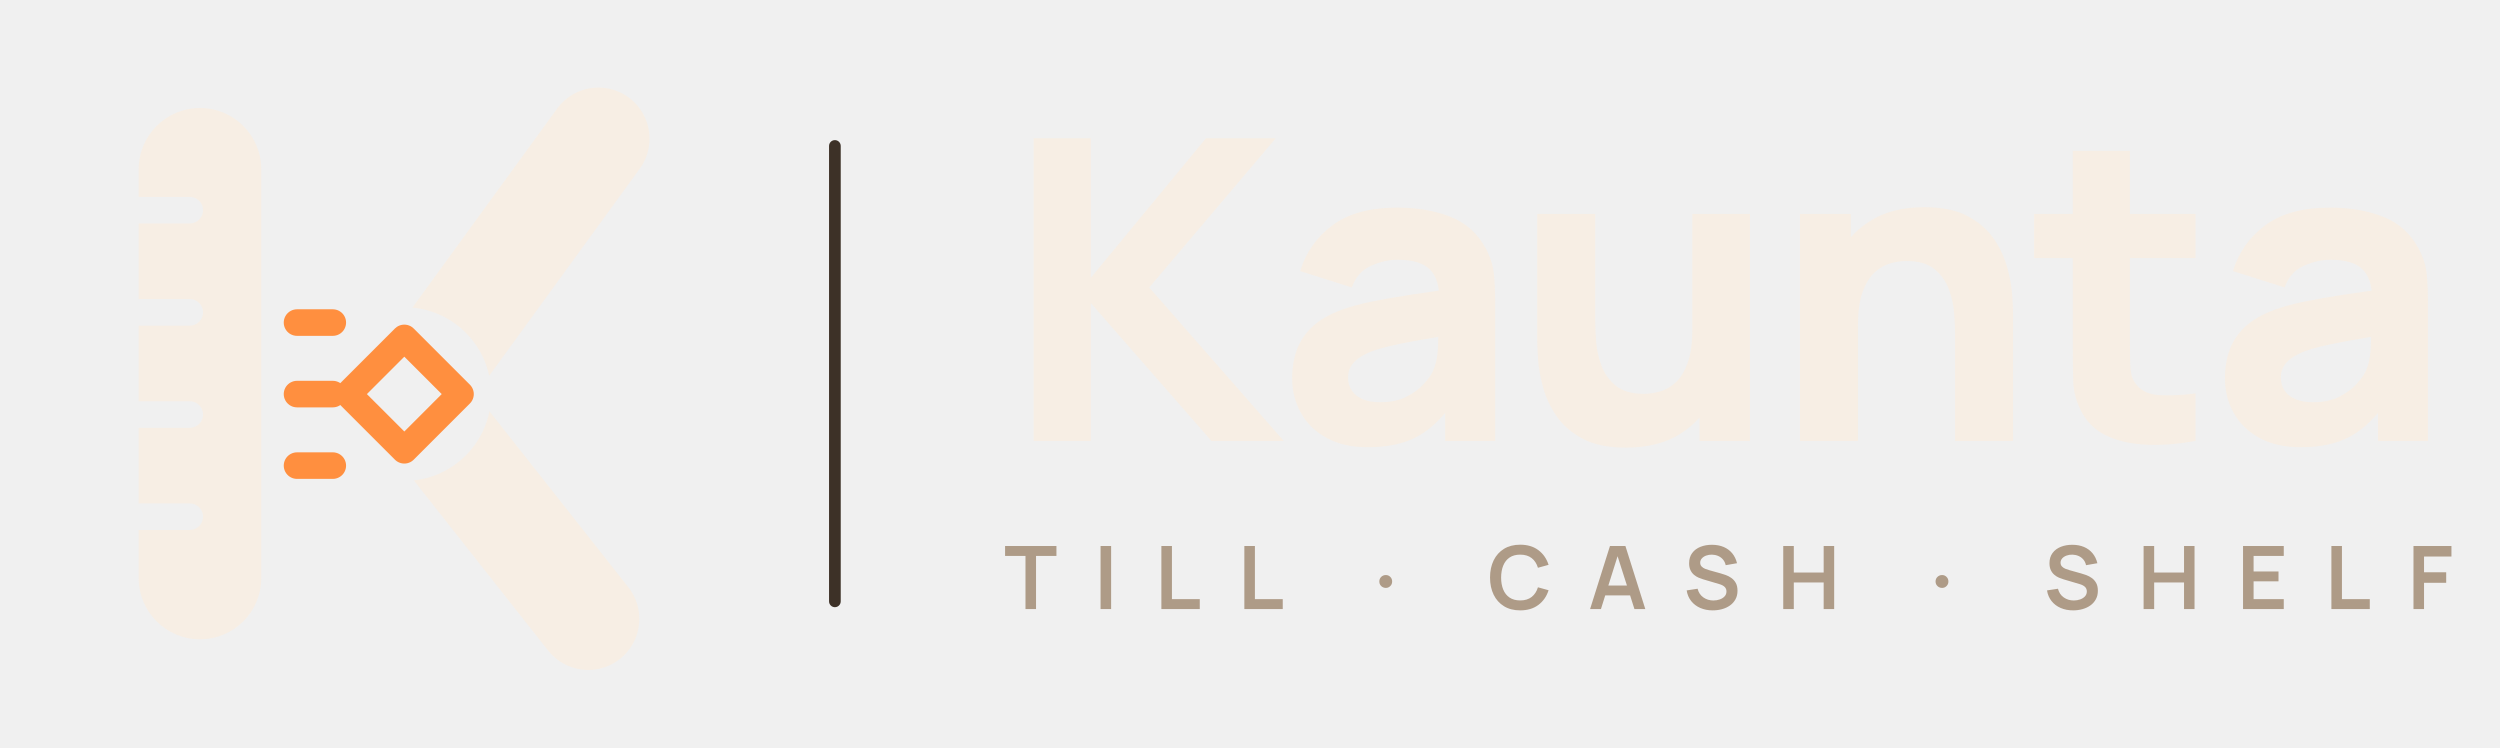
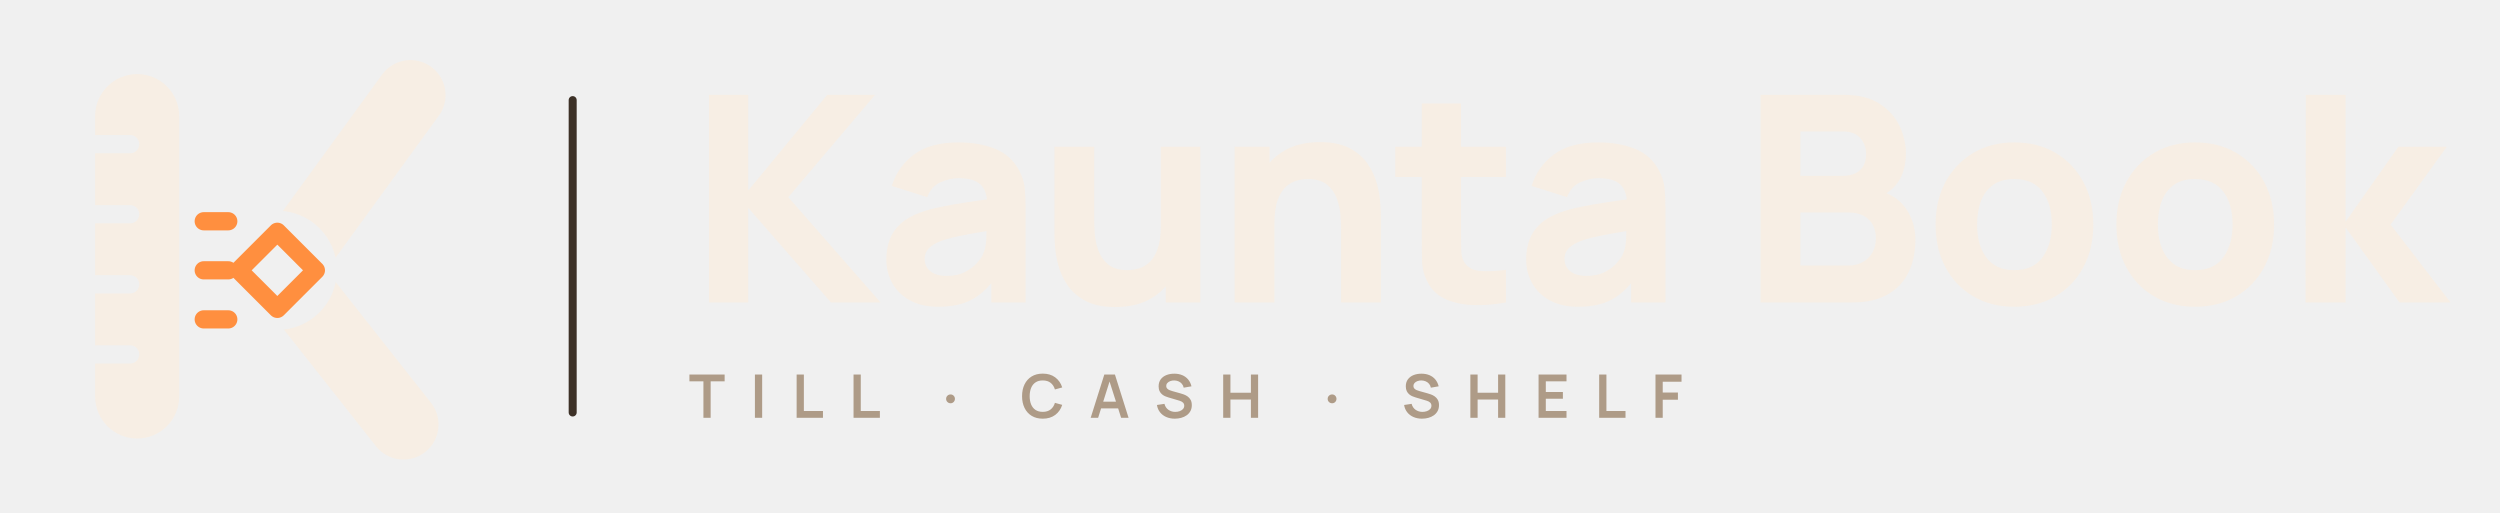
- <svg xmlns="http://www.w3.org/2000/svg" viewBox="0 0 428.2 128" width="428.2" height="128" role="img" aria-label="Kaunta">
+ <svg xmlns="http://www.w3.org/2000/svg" viewBox="0 0 624.26 128" width="624.26" height="128" role="img" aria-label="Kaunta Book">
  <g transform="translate(8,8) scale(1.75)">
    <mask id="hdarks" maskUnits="userSpaceOnUse" x="0" y="0" width="64" height="64">
      <rect width="64" height="64" fill="#fff" />
      <path d="M7 16h7M7 26h7M7 36h7M7 46h7" stroke="#000" stroke-width="2.6" stroke-linecap="round" />
    </mask>
    <mask id="hdarka" maskUnits="userSpaceOnUse" x="0" y="0" width="64" height="64">
      <rect width="64" height="64" fill="#fff" />
      <circle cx="35" cy="34" r="8.5" fill="#000" />
    </mask>
    <rect x="9" y="6" width="12" height="52" rx="6" fill="#F7EEE4" mask="url(#hdarks)" />
    <path d="M24.5 27h3.5M24.5 34h3.5M24.5 41h3.5" stroke="#FF8F3F" stroke-width="2.6" stroke-linecap="round" />
    <path d="M38 31L54 9M38 37L53 56" stroke="#F7EEE4" stroke-width="10" stroke-linecap="round" fill="none" mask="url(#hdarka)" />
    <path d="M35 28.5l5.5 5.5-5.5 5.5-5.5-5.5z" stroke="#FF8F3F" stroke-width="2.6" stroke-linejoin="round" fill="none" />
  </g>
  <rect x="142" y="24" width="2" height="80" rx="1" fill="#3D3127" />
  <path transform="translate(172,75.52)" d="M5.04 0.0V-51.84H14.832V-27.936L34.56 -51.84H46.512L24.84 -26.28L47.88 0.0H35.496L14.832 -23.616V0.0Z M62.28 1.08Q58.104 1.08 55.206 -0.522Q52.308 -2.124 50.814 -4.806Q49.32 -7.488 49.32 -10.728Q49.32 -13.428 50.148 -15.66Q50.976 -17.892 52.83 -19.602Q54.684 -21.312 57.816 -22.464Q59.976 -23.256 62.964 -23.868Q65.952 -24.48 69.732 -25.056Q71.964 -25.38 74.448 -25.74Q74.16 -28.152 72.864 -29.412Q71.208 -31.032 67.32 -31.032Q65.16 -31.032 62.82 -29.988Q60.48 -28.944 59.544 -26.28L50.688 -29.088Q52.164 -33.912 56.232 -36.936Q60.3 -39.96 67.32 -39.96Q72.468 -39.96 76.464 -38.376Q80.46 -36.792 82.512 -32.904Q83.664 -30.744 83.88 -28.584Q84.096 -26.424 84.096 -23.76V0.0H75.528V-4.788Q73.224 -2.052 70.632 -0.684Q67.32 1.08 62.28 1.08ZM64.368 -6.624Q67.068 -6.624 68.922 -7.578Q70.776 -8.532 71.874 -9.756Q72.972 -10.98 73.368 -11.808Q74.124 -13.392 74.268 -15.516Q74.34 -16.776 74.34 -17.82Q71.928 -17.388 70.2 -17.1Q67.5 -16.596 65.844 -16.2Q64.188 -15.804 62.928 -15.336Q61.488 -14.76 60.606 -14.094Q59.724 -13.428 59.31 -12.636Q58.896 -11.844 58.896 -10.872Q58.896 -9.54 59.562 -8.586Q60.228 -7.632 61.452 -7.128Q62.676 -6.624 64.368 -6.624Z M106.488 1.152Q101.916 1.152 99.036 -0.396Q96.156 -1.944 94.554 -4.32Q92.952 -6.696 92.268 -9.27Q91.584 -11.844 91.44 -13.968Q91.296 -16.092 91.296 -17.064V-38.88H101.232V-20.52Q101.232 -19.188 101.376 -17.118Q101.52 -15.048 102.276 -12.96Q103.032 -10.872 104.742 -9.468Q106.452 -8.064 109.584 -8.064Q110.844 -8.064 112.284 -8.46Q113.724 -8.856 114.984 -9.99Q116.244 -11.124 117.054 -13.338Q117.864 -15.552 117.864 -19.152V-38.88H127.728V0.0H119.088V-3.996Q117.756 -2.484 115.992 -1.332Q112.212 1.152 106.488 1.152Z M162.864 0.0V-18.36Q162.864 -19.692 162.72 -21.762Q162.576 -23.832 161.82 -25.92Q161.064 -28.008 159.354 -29.412Q157.644 -30.816 154.512 -30.816Q153.252 -30.816 151.812 -30.42Q150.372 -30.024 149.112 -28.89Q147.852 -27.756 147.042 -25.56Q146.232 -23.364 146.232 -19.728V0.0H136.296V-38.88H145.008V-34.884Q146.34 -36.396 148.14 -37.548Q151.884 -40.032 157.608 -40.032Q162.18 -40.032 165.06 -38.484Q167.94 -36.936 169.542 -34.56Q171.144 -32.184 171.828 -29.61Q172.512 -27.036 172.656 -24.912Q172.8 -22.788 172.8 -21.816V0.0Z M204.048 0.0Q200.016 0.756 196.146 0.666Q192.276 0.576 189.234 -0.702Q186.192 -1.98 184.608 -4.824Q183.168 -7.488 183.096 -10.242Q183.024 -12.996 183.024 -16.488V-31.32H176.4V-38.88H183.024V-49.68H192.816V-38.88H204.048V-31.32H192.816V-17.064Q192.816 -14.796 192.87 -12.978Q192.924 -11.16 193.608 -10.08Q194.904 -8.028 197.748 -7.848Q200.592 -7.668 204.048 -8.136Z M222.048 1.08Q217.872 1.08 214.974 -0.522Q212.076 -2.124 210.582 -4.806Q209.088 -7.488 209.088 -10.728Q209.088 -13.428 209.916 -15.66Q210.744 -17.892 212.598 -19.602Q214.452 -21.312 217.584 -22.464Q219.744 -23.256 222.732 -23.868Q225.72 -24.48 229.5 -25.056Q231.732 -25.38 234.216 -25.74Q233.928 -28.152 232.632 -29.412Q230.976 -31.032 227.088 -31.032Q224.928 -31.032 222.588 -29.988Q220.248 -28.944 219.312 -26.28L210.456 -29.088Q211.932 -33.912 216.0 -36.936Q220.068 -39.96 227.088 -39.96Q232.236 -39.96 236.232 -38.376Q240.228 -36.792 242.28 -32.904Q243.432 -30.744 243.648 -28.584Q243.864 -26.424 243.864 -23.76V0.0H235.296V-4.788Q232.992 -2.052 230.4 -0.684Q227.088 1.08 222.048 1.08ZM224.136 -6.624Q226.836 -6.624 228.69 -7.578Q230.544 -8.532 231.642 -9.756Q232.74 -10.98 233.136 -11.808Q233.892 -13.392 234.036 -15.516Q234.108 -16.776 234.108 -17.82Q231.696 -17.388 229.968 -17.1Q227.268 -16.596 225.612 -16.2Q223.956 -15.804 222.696 -15.336Q221.256 -14.76 220.374 -14.094Q219.492 -13.428 219.078 -12.636Q218.664 -11.844 218.664 -10.872Q218.664 -9.54 219.33 -8.586Q219.996 -7.632 221.22 -7.128Q222.444 -6.624 224.136 -6.624Z" fill="#F7EEE4" />
+   <path transform="translate(434.58,75.52)" d="M5.04 0L5.04 -51.84L25.776 -51.84Q31.32 -51.84 34.74 -49.626Q38.16 -47.412 39.744 -44.064Q41.328 -40.716 41.328 -37.296Q41.328 -32.94 39.384 -30.06Q38.196 -28.332 36.468 -27.288Q39.492 -26.064 41.292 -23.508Q43.704 -20.016 43.704 -15.696Q43.704 -11.052 41.994 -7.524Q40.284 -3.996 36.792 -1.998Q33.3 0 28.008 0L5.04 0ZM14.976 -9.216L27 -9.216Q28.98 -9.216 30.528 -10.062Q32.076 -10.908 32.958 -12.438Q33.84 -13.968 33.84 -16.056Q33.84 -17.892 33.084 -19.332Q32.328 -20.772 30.798 -21.618Q29.268 -22.464 27 -22.464L14.976 -22.464L14.976 -9.216ZM14.976 -31.608L25.632 -31.608Q27.288 -31.608 28.584 -32.184Q29.88 -32.76 30.636 -33.966Q31.392 -35.172 31.392 -37.08Q31.392 -39.456 29.916 -41.076Q28.44 -42.696 25.632 -42.696L14.976 -42.696L14.976 -31.608ZM68.4 1.08Q62.532 1.08 58.104 -1.548Q53.676 -4.176 51.21 -8.802Q48.744 -13.428 48.744 -19.44Q48.744 -25.524 51.264 -30.15Q53.784 -34.776 58.212 -37.368Q62.64 -39.96 68.4 -39.96Q74.268 -39.96 78.714 -37.332Q83.16 -34.704 85.644 -30.078Q88.128 -25.452 88.128 -19.44Q88.128 -13.392 85.626 -8.766Q83.124 -4.14 78.678 -1.53Q74.232 1.08 68.4 1.08ZM68.4 -8.064Q73.116 -8.064 75.438 -11.25Q77.76 -14.436 77.76 -19.44Q77.76 -24.624 75.402 -27.72Q73.044 -30.816 68.4 -30.816Q65.196 -30.816 63.144 -29.376Q61.092 -27.936 60.102 -25.38Q59.112 -22.824 59.112 -19.44Q59.112 -14.22 61.47 -11.142Q63.828 -8.064 68.4 -8.064ZM113.544 1.08Q107.676 1.08 103.248 -1.548Q98.82 -4.176 96.354 -8.802Q93.888 -13.428 93.888 -19.44Q93.888 -25.524 96.408 -30.15Q98.928 -34.776 103.356 -37.368Q107.784 -39.96 113.544 -39.96Q119.412 -39.96 123.858 -37.332Q128.304 -34.704 130.788 -30.078Q133.272 -25.452 133.272 -19.44Q133.272 -13.392 130.77 -8.766Q128.268 -4.14 123.822 -1.53Q119.376 1.08 113.544 1.08ZM113.544 -8.064Q118.26 -8.064 120.582 -11.25Q122.904 -14.436 122.904 -19.44Q122.904 -24.624 120.546 -27.72Q118.188 -30.816 113.544 -30.816Q110.34 -30.816 108.288 -29.376Q106.236 -27.936 105.246 -25.38Q104.256 -22.824 104.256 -19.44Q104.256 -14.22 106.614 -11.142Q108.972 -8.064 113.544 -8.064ZM141.12 0L141.192 -51.84L151.128 -51.84L151.128 -20.16L164.304 -38.88L176.4 -38.88L162.36 -19.44L177.336 0L164.592 0L151.128 -18.72L151.128 0L141.12 0Z" fill="#F7EEE4" />
  <path transform="translate(172,104.32)" d="M3.645 0.0V-9.105H0.15V-10.8H8.947V-9.105H5.452V0.0Z M16.506 0.0V-10.8H18.313V0.0Z M26.921 0.0V-10.8H28.729V-1.695H33.498V0.0Z M41.132 0.0V-10.8H42.939V-1.695H47.709V0.0Z M65.375 -3.623Q64.902 -3.623 64.576 -3.938Q64.25 -4.252 64.25 -4.725Q64.25 -5.197 64.576 -5.512Q64.902 -5.827 65.375 -5.827Q65.81 -5.827 66.129 -5.512Q66.447 -5.197 66.447 -4.725Q66.447 -4.252 66.129 -3.938Q65.81 -3.623 65.375 -3.623Z M88.381 0.225Q86.761 0.225 85.606 -0.484Q84.451 -1.192 83.832 -2.46Q83.213 -3.728 83.213 -5.4Q83.213 -7.072 83.832 -8.34Q84.451 -9.607 85.606 -10.316Q86.761 -11.025 88.381 -11.025Q90.248 -11.025 91.493 -10.091Q92.738 -9.157 93.241 -7.575L91.418 -7.072Q91.103 -8.13 90.346 -8.726Q89.588 -9.322 88.381 -9.322Q87.293 -9.322 86.57 -8.835Q85.846 -8.348 85.482 -7.466Q85.118 -6.585 85.111 -5.4Q85.111 -4.215 85.475 -3.334Q85.838 -2.453 86.566 -1.965Q87.293 -1.478 88.381 -1.478Q89.588 -1.478 90.346 -2.077Q91.103 -2.677 91.418 -3.728L93.241 -3.225Q92.738 -1.642 91.493 -0.709Q90.248 0.225 88.381 0.225Z M100.349 0.0 103.754 -10.8H106.401L109.806 0.0H107.946L107.204 -2.34H102.944L102.209 0.0ZM106.664 -4.027 105.059 -9.053 103.476 -4.027Z M121.362 0.225Q120.177 0.225 119.228 -0.188Q118.279 -0.6 117.668 -1.369Q117.057 -2.137 116.892 -3.195L118.767 -3.48Q119.007 -2.52 119.753 -1.995Q120.499 -1.47 121.474 -1.47Q122.052 -1.47 122.562 -1.65Q123.072 -1.83 123.391 -2.175Q123.709 -2.52 123.709 -3.022Q123.709 -3.248 123.635 -3.439Q123.559 -3.63 123.413 -3.78Q123.267 -3.93 123.038 -4.054Q122.809 -4.178 122.509 -4.268L119.719 -5.093Q119.359 -5.197 118.943 -5.374Q118.527 -5.55 118.156 -5.861Q117.784 -6.172 117.548 -6.656Q117.312 -7.14 117.312 -7.853Q117.312 -8.895 117.841 -9.604Q118.369 -10.312 119.266 -10.665Q120.162 -11.018 121.257 -11.01Q122.367 -11.002 123.237 -10.631Q124.107 -10.26 124.692 -9.555Q125.277 -8.85 125.517 -7.853L123.575 -7.515Q123.454 -8.085 123.113 -8.486Q122.772 -8.887 122.281 -9.098Q121.789 -9.307 121.234 -9.322Q120.694 -9.33 120.233 -9.161Q119.772 -8.992 119.491 -8.677Q119.209 -8.362 119.209 -7.942Q119.209 -7.545 119.45 -7.294Q119.689 -7.042 120.046 -6.896Q120.402 -6.75 120.769 -6.652L122.704 -6.112Q123.102 -6.007 123.597 -5.827Q124.092 -5.647 124.549 -5.325Q125.007 -5.002 125.303 -4.477Q125.599 -3.952 125.599 -3.143Q125.599 -2.302 125.251 -1.669Q124.902 -1.035 124.309 -0.615Q123.717 -0.195 122.956 0.015Q122.194 0.225 121.362 0.225Z M133.435 0.0V-10.8H135.242V-6.255H140.357V-10.8H142.157V0.0H140.357V-4.56H135.242V0.0Z M160.648 -3.623Q160.176 -3.623 159.85 -3.938Q159.523 -4.252 159.523 -4.725Q159.523 -5.197 159.85 -5.512Q160.176 -5.827 160.648 -5.827Q161.083 -5.827 161.402 -5.512Q161.721 -5.197 161.721 -4.725Q161.721 -4.252 161.402 -3.938Q161.083 -3.623 160.648 -3.623Z M183.084 0.225Q181.899 0.225 180.951 -0.188Q180.002 -0.6 179.391 -1.369Q178.779 -2.137 178.614 -3.195L180.489 -3.48Q180.729 -2.52 181.476 -1.995Q182.222 -1.47 183.197 -1.47Q183.774 -1.47 184.284 -1.65Q184.794 -1.83 185.113 -2.175Q185.432 -2.52 185.432 -3.022Q185.432 -3.248 185.357 -3.439Q185.282 -3.63 185.136 -3.78Q184.989 -3.93 184.761 -4.054Q184.532 -4.178 184.232 -4.268L181.442 -5.093Q181.082 -5.197 180.666 -5.374Q180.249 -5.55 179.878 -5.861Q179.507 -6.172 179.271 -6.656Q179.034 -7.14 179.034 -7.853Q179.034 -8.895 179.563 -9.604Q180.092 -10.312 180.988 -10.665Q181.884 -11.018 182.979 -11.01Q184.089 -11.002 184.959 -10.631Q185.829 -10.26 186.414 -9.555Q186.999 -8.85 187.239 -7.853L185.297 -7.515Q185.177 -8.085 184.836 -8.486Q184.494 -8.887 184.003 -9.098Q183.512 -9.307 182.957 -9.322Q182.417 -9.33 181.956 -9.161Q181.494 -8.992 181.213 -8.677Q180.932 -8.362 180.932 -7.942Q180.932 -7.545 181.172 -7.294Q181.412 -7.042 181.768 -6.896Q182.124 -6.75 182.492 -6.652L184.427 -6.112Q184.824 -6.007 185.319 -5.827Q185.814 -5.647 186.272 -5.325Q186.729 -5.002 187.026 -4.477Q187.322 -3.952 187.322 -3.143Q187.322 -2.302 186.973 -1.669Q186.624 -1.035 186.032 -0.615Q185.439 -0.195 184.678 0.015Q183.917 0.225 183.084 0.225Z M195.157 0.0V-10.8H196.965V-6.255H202.08V-10.8H203.88V0.0H202.08V-4.56H196.965V0.0Z M212.188 0.0V-10.8H219.163V-9.105H213.995V-6.442H218.263V-4.747H213.995V-1.695H219.163V0.0Z M227.321 0.0V-10.8H229.128V-1.695H233.898V0.0Z M241.381 0.0V-10.8H247.884V-8.992H243.189V-6.3H246.984V-4.5H243.189V0.0Z" fill="#AE9B87" />
</svg>
